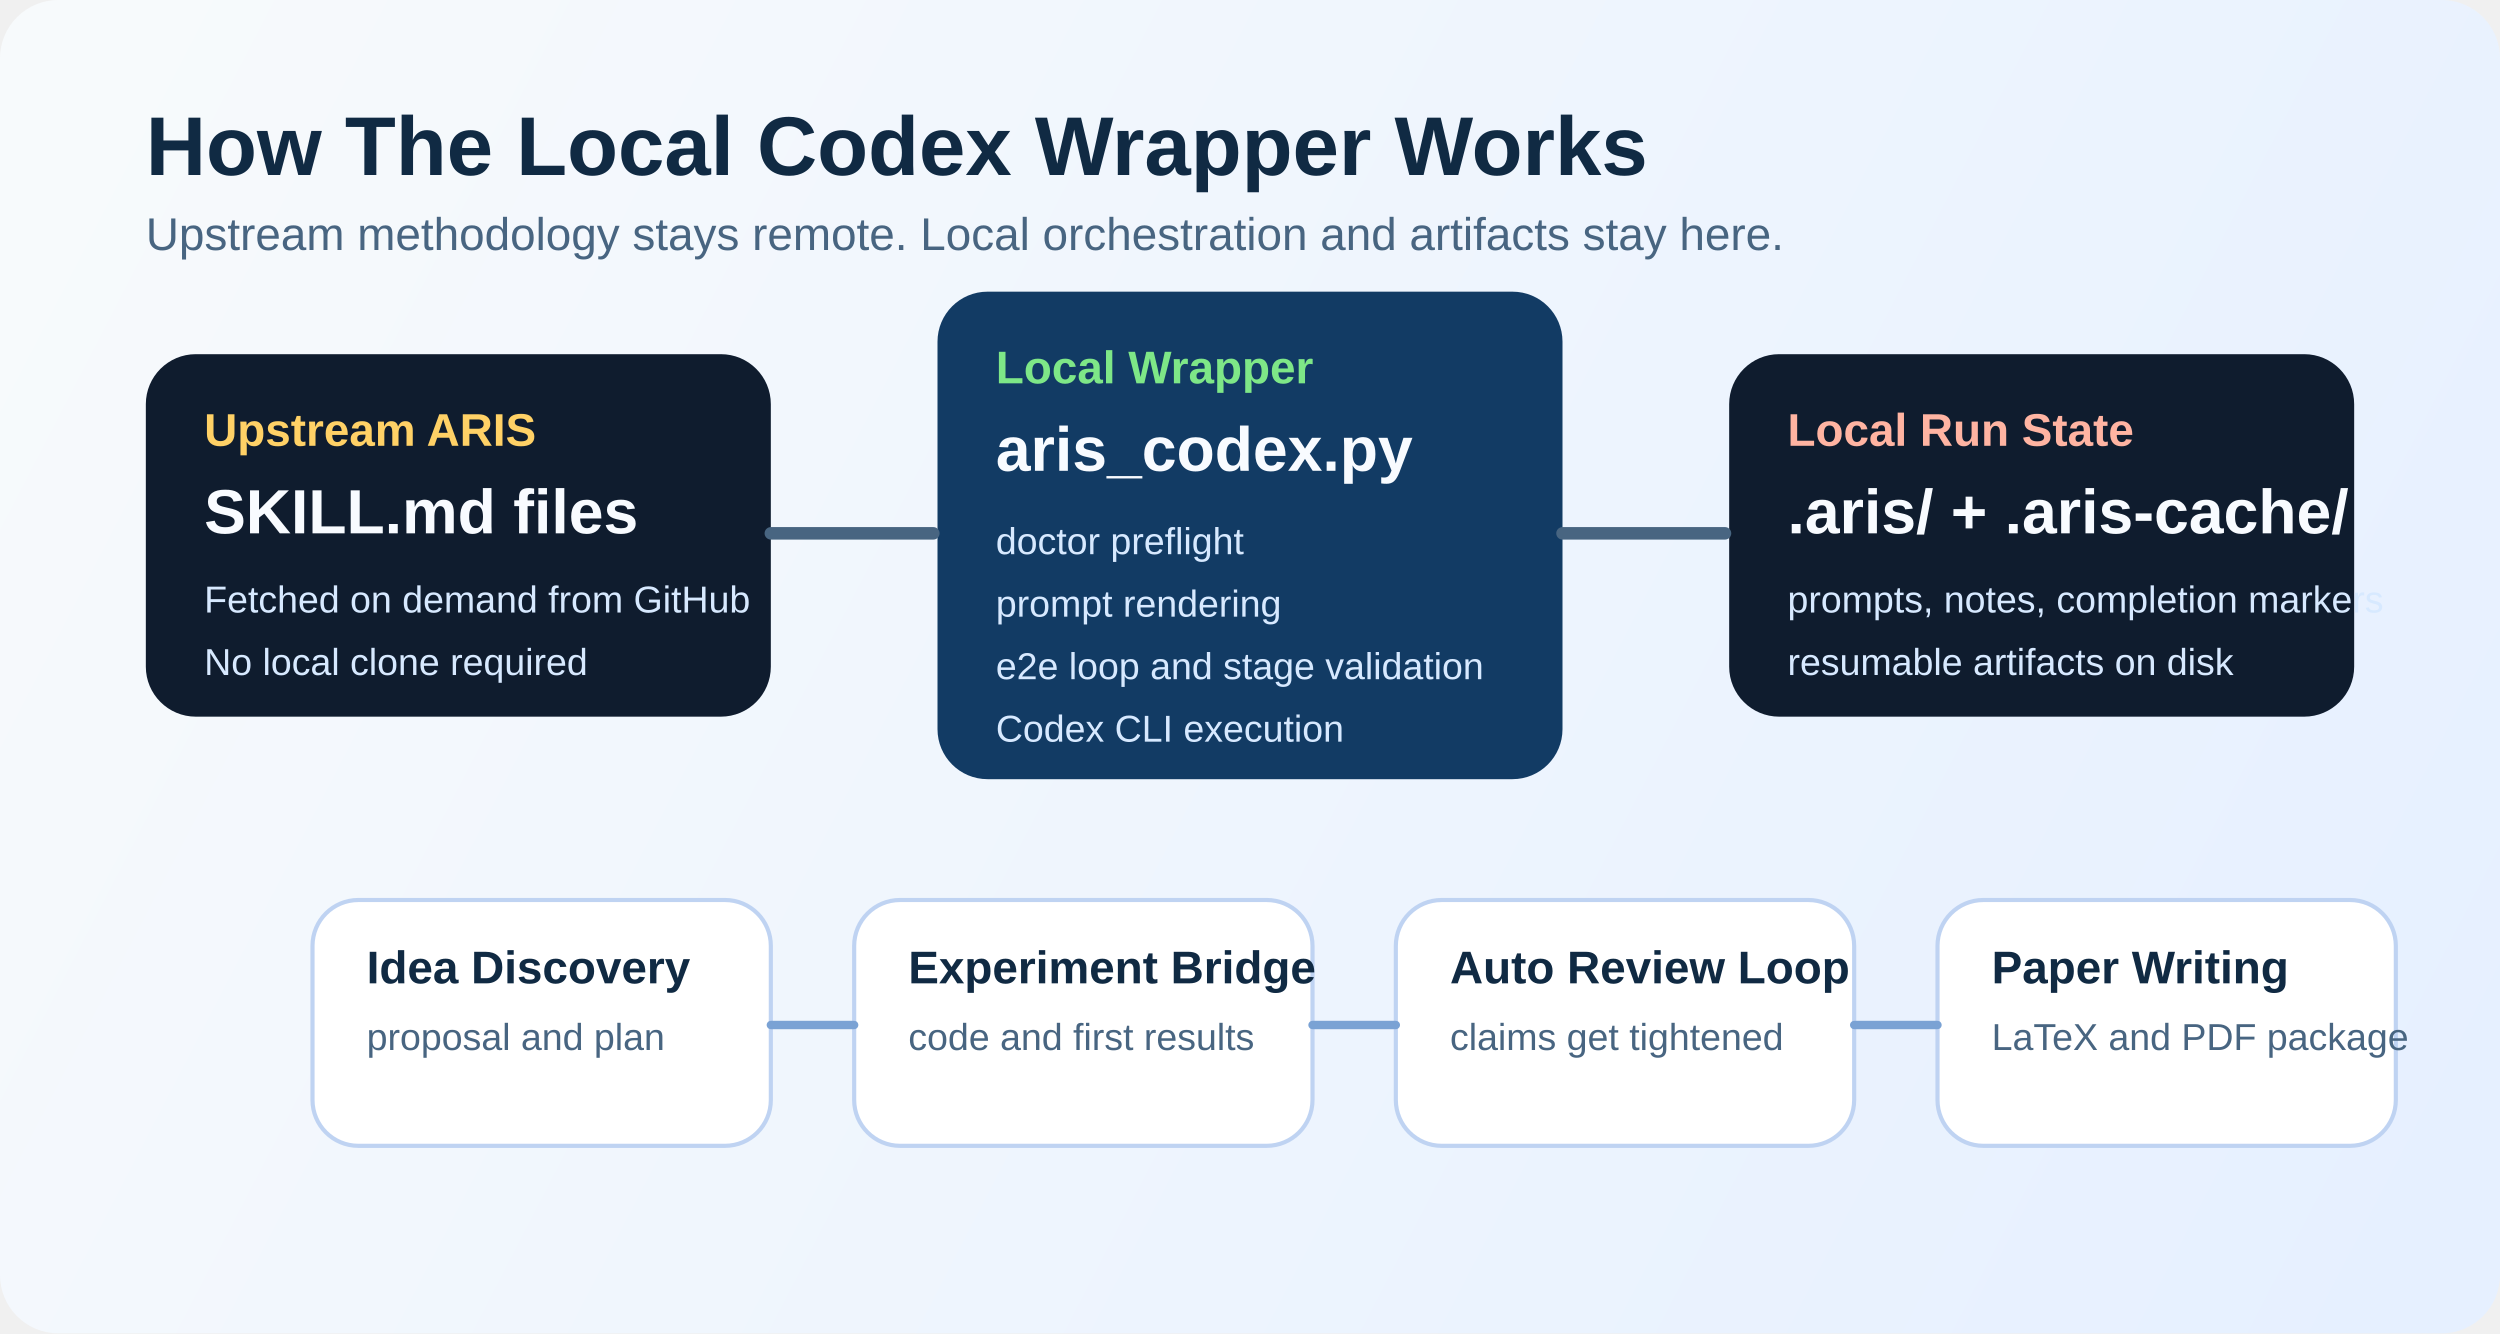
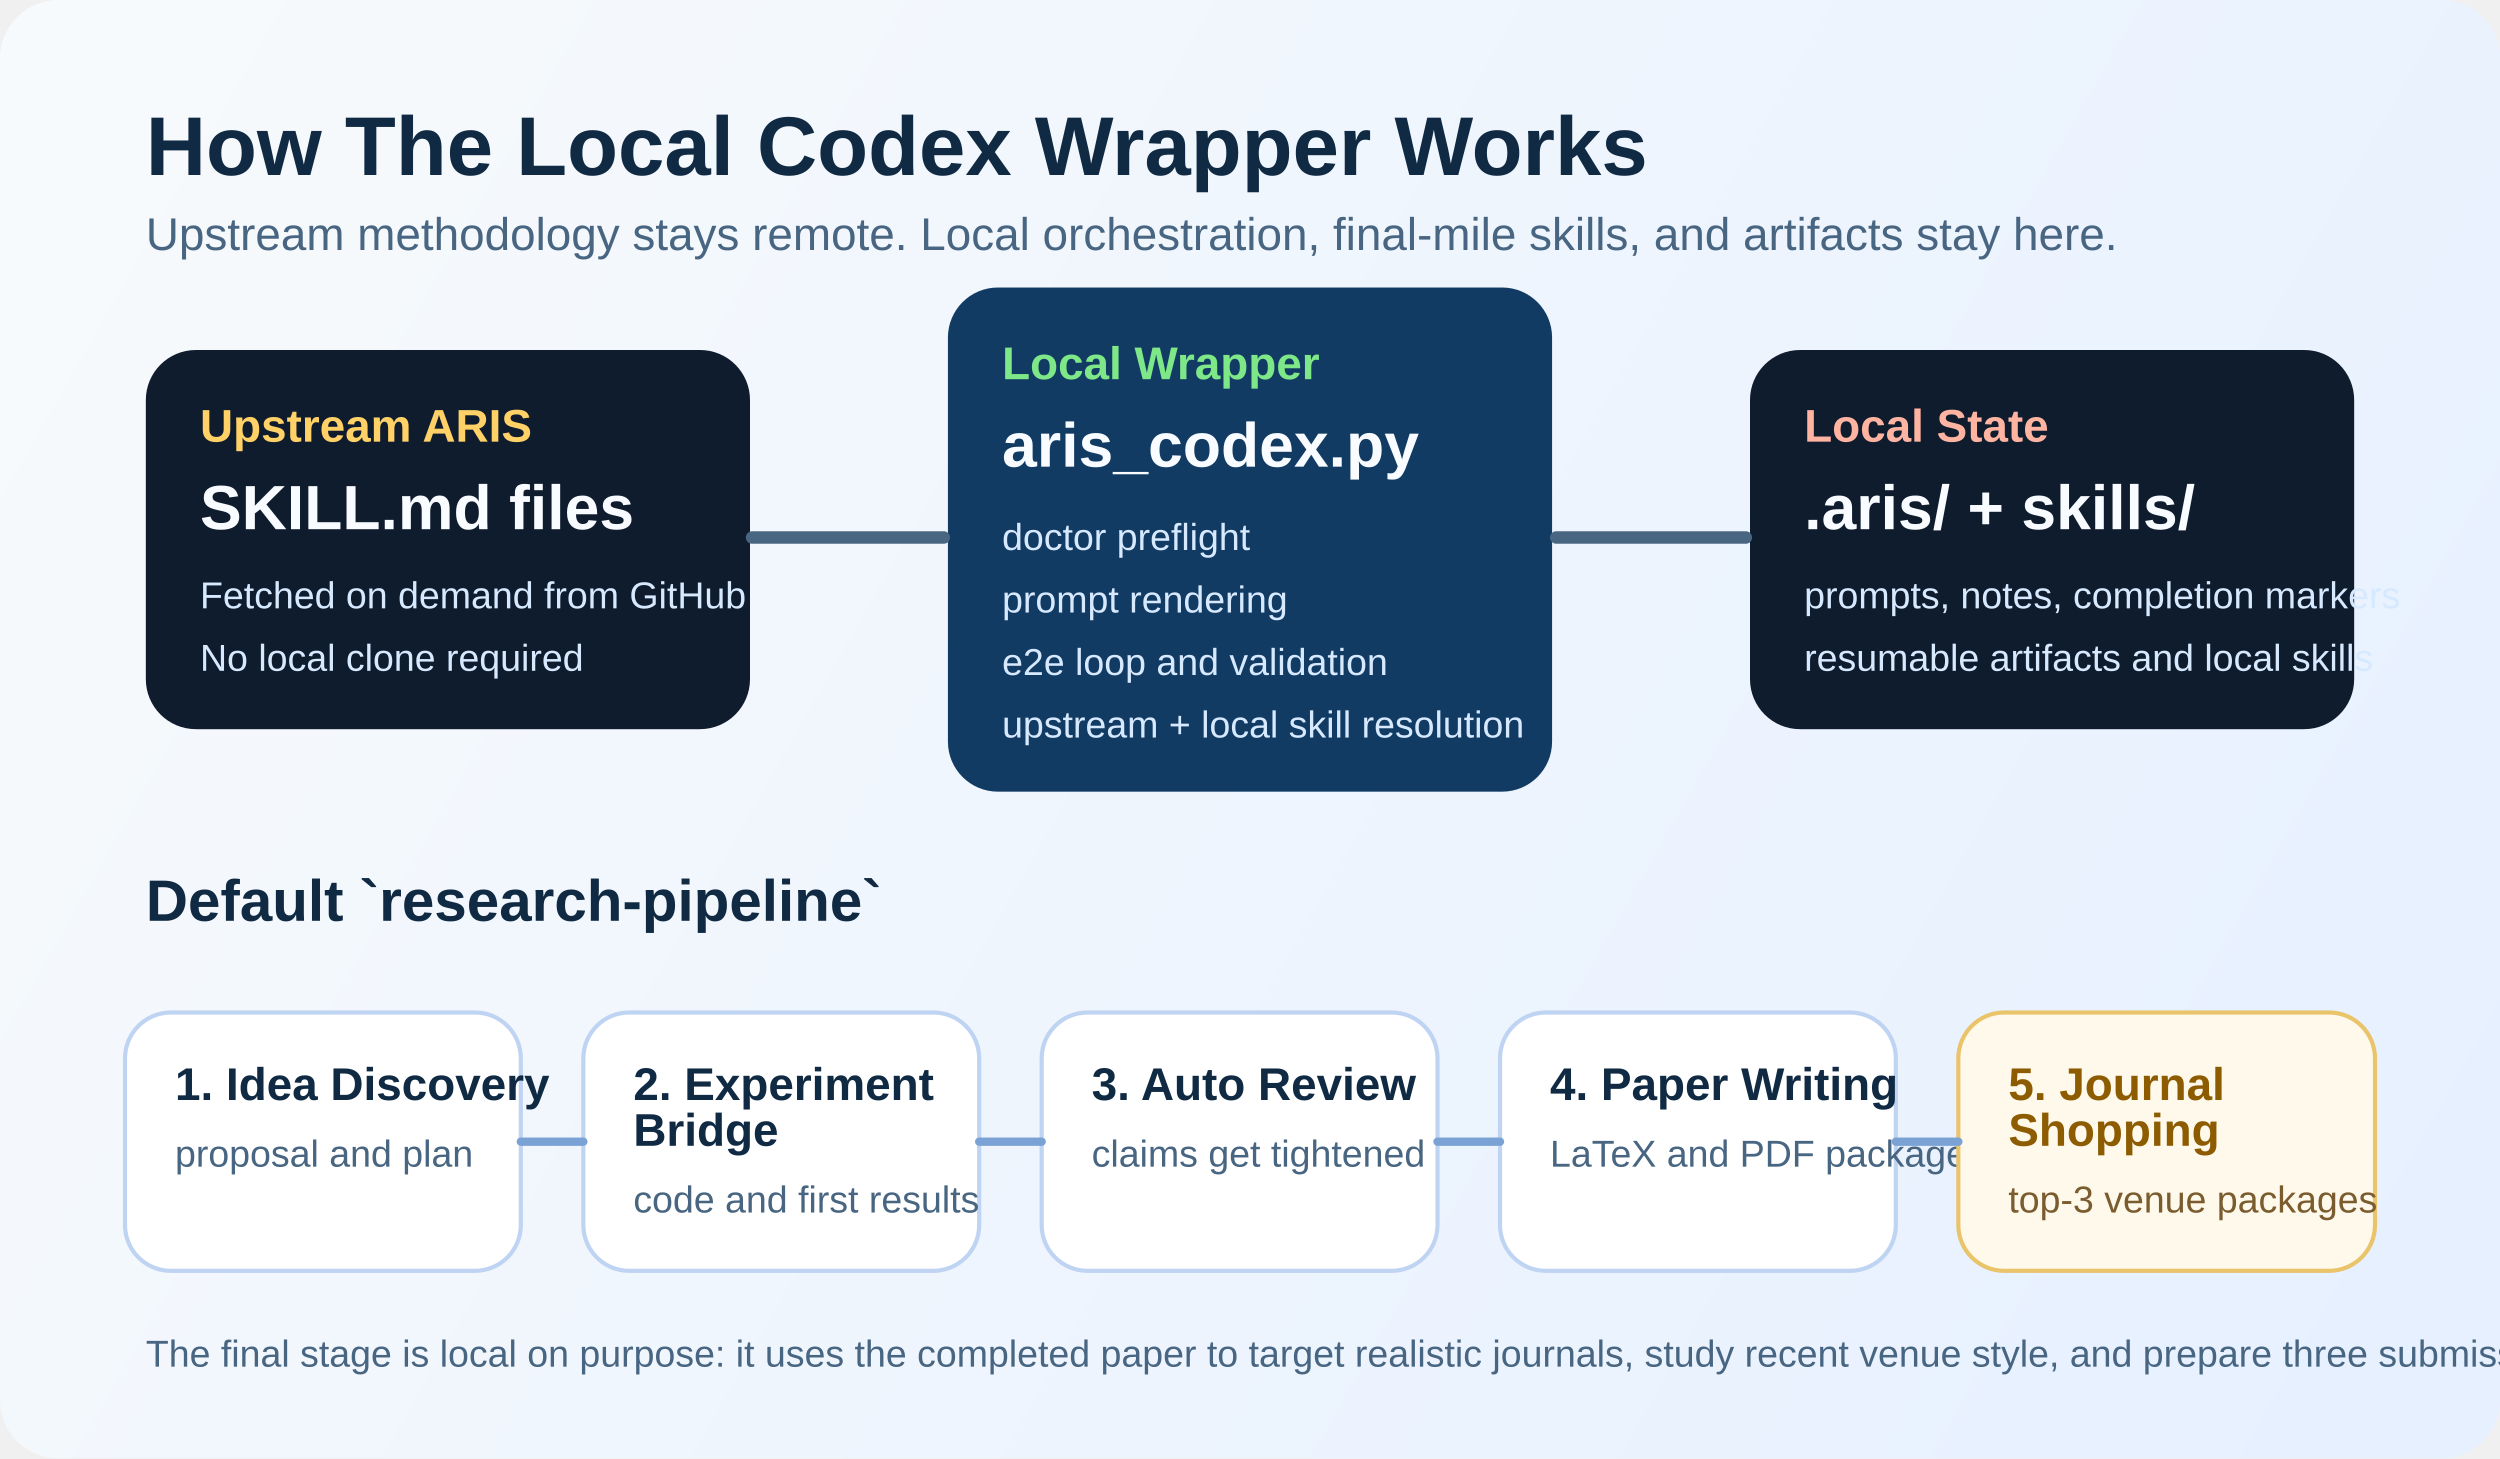
- <svg xmlns="http://www.w3.org/2000/svg" width="1200" height="640" viewBox="0 0 1200 640" fill="none">
+ <svg xmlns="http://www.w3.org/2000/svg" width="1200" height="700" viewBox="0 0 1200 700" fill="none">
  <defs>
-     <linearGradient id="bg" x1="40" y1="40" x2="1160" y2="620" gradientUnits="userSpaceOnUse">
+     <linearGradient id="bg" x1="40" y1="40" x2="1160" y2="680" gradientUnits="userSpaceOnUse">
      <stop stop-color="#F7FAFC" />
      <stop offset="1" stop-color="#E6F0FF" />
    </linearGradient>
  </defs>
-   <rect width="1200" height="640" rx="28" fill="url(#bg)" />
+   <rect width="1200" height="700" rx="28" fill="url(#bg)" />
  <text x="70" y="84" fill="#102A43" font-family="Segoe UI, Arial, sans-serif" font-size="40" font-weight="800">How The Local Codex Wrapper Works</text>
-   <text x="70" y="120" fill="#486581" font-family="Segoe UI, Arial, sans-serif" font-size="22">Upstream methodology stays remote. Local orchestration and artifacts stay here.</text>
-   <rect x="70" y="170" width="300" height="174" rx="24" fill="#0F1C2E" />
-   <text x="98" y="214" fill="#FFD166" font-family="Segoe UI, Arial, sans-serif" font-size="22" font-weight="700">Upstream ARIS</text>
-   <text x="98" y="256" fill="#F8FBFF" font-family="Segoe UI, Arial, sans-serif" font-size="30" font-weight="700">SKILL.md files</text>
-   <text x="98" y="294" fill="#D7E9FF" font-family="Segoe UI, Arial, sans-serif" font-size="18">Fetched on demand from GitHub</text>
-   <text x="98" y="324" fill="#D7E9FF" font-family="Segoe UI, Arial, sans-serif" font-size="18">No local clone required</text>
-   <rect x="450" y="140" width="300" height="234" rx="24" fill="#123B64" />
-   <text x="478" y="184" fill="#7EE787" font-family="Segoe UI, Arial, sans-serif" font-size="22" font-weight="700">Local Wrapper</text>
-   <text x="478" y="226" fill="#F8FBFF" font-family="Segoe UI, Arial, sans-serif" font-size="30" font-weight="700">aris_codex.py</text>
-   <text x="478" y="266" fill="#D7E9FF" font-family="Segoe UI, Arial, sans-serif" font-size="18">doctor preflight</text>
-   <text x="478" y="296" fill="#D7E9FF" font-family="Segoe UI, Arial, sans-serif" font-size="18">prompt rendering</text>
-   <text x="478" y="326" fill="#D7E9FF" font-family="Segoe UI, Arial, sans-serif" font-size="18">e2e loop and stage validation</text>
-   <text x="478" y="356" fill="#D7E9FF" font-family="Segoe UI, Arial, sans-serif" font-size="18">Codex CLI execution</text>
-   <rect x="830" y="170" width="300" height="174" rx="24" fill="#0F1C2E" />
-   <text x="858" y="214" fill="#FFB4A2" font-family="Segoe UI, Arial, sans-serif" font-size="22" font-weight="700">Local Run State</text>
-   <text x="858" y="256" fill="#F8FBFF" font-family="Segoe UI, Arial, sans-serif" font-size="30" font-weight="700">.aris/ + .aris-cache/</text>
-   <text x="858" y="294" fill="#D7E9FF" font-family="Segoe UI, Arial, sans-serif" font-size="18">prompts, notes, completion markers</text>
-   <text x="858" y="324" fill="#D7E9FF" font-family="Segoe UI, Arial, sans-serif" font-size="18">resumable artifacts on disk</text>
-   <path d="M370 256H448" stroke="#486581" stroke-width="6" stroke-linecap="round" />
-   <path d="M750 256H828" stroke="#486581" stroke-width="6" stroke-linecap="round" />
-   <rect x="150" y="432" width="220" height="118" rx="22" fill="#FFFFFF" stroke="#BFD3F2" stroke-width="2" />
-   <text x="176" y="472" fill="#102A43" font-family="Segoe UI, Arial, sans-serif" font-size="22" font-weight="700">Idea Discovery</text>
-   <text x="176" y="504" fill="#486581" font-family="Segoe UI, Arial, sans-serif" font-size="18">proposal and plan</text>
-   <rect x="410" y="432" width="220" height="118" rx="22" fill="#FFFFFF" stroke="#BFD3F2" stroke-width="2" />
-   <text x="436" y="472" fill="#102A43" font-family="Segoe UI, Arial, sans-serif" font-size="22" font-weight="700">Experiment Bridge</text>
-   <text x="436" y="504" fill="#486581" font-family="Segoe UI, Arial, sans-serif" font-size="18">code and first results</text>
-   <rect x="670" y="432" width="220" height="118" rx="22" fill="#FFFFFF" stroke="#BFD3F2" stroke-width="2" />
-   <text x="696" y="472" fill="#102A43" font-family="Segoe UI, Arial, sans-serif" font-size="22" font-weight="700">Auto Review Loop</text>
-   <text x="696" y="504" fill="#486581" font-family="Segoe UI, Arial, sans-serif" font-size="18">claims get tightened</text>
-   <rect x="930" y="432" width="220" height="118" rx="22" fill="#FFFFFF" stroke="#BFD3F2" stroke-width="2" />
-   <text x="956" y="472" fill="#102A43" font-family="Segoe UI, Arial, sans-serif" font-size="22" font-weight="700">Paper Writing</text>
-   <text x="956" y="504" fill="#486581" font-family="Segoe UI, Arial, sans-serif" font-size="18">LaTeX and PDF package</text>
-   <path d="M370 492H410" stroke="#7AA2D4" stroke-width="4" stroke-linecap="round" />
-   <path d="M630 492H670" stroke="#7AA2D4" stroke-width="4" stroke-linecap="round" />
-   <path d="M890 492H930" stroke="#7AA2D4" stroke-width="4" stroke-linecap="round" />
+   <text x="70" y="120" fill="#486581" font-family="Segoe UI, Arial, sans-serif" font-size="22">Upstream methodology stays remote. Local orchestration, final-mile skills, and artifacts stay here.</text>
+   <rect x="70" y="168" width="290" height="182" rx="24" fill="#0F1C2E" />
+   <text x="96" y="212" fill="#FFD166" font-family="Segoe UI, Arial, sans-serif" font-size="22" font-weight="700">Upstream ARIS</text>
+   <text x="96" y="254" fill="#F8FBFF" font-family="Segoe UI, Arial, sans-serif" font-size="30" font-weight="700">SKILL.md files</text>
+   <text x="96" y="292" fill="#D7E9FF" font-family="Segoe UI, Arial, sans-serif" font-size="18">Fetched on demand from GitHub</text>
+   <text x="96" y="322" fill="#D7E9FF" font-family="Segoe UI, Arial, sans-serif" font-size="18">No local clone required</text>
+   <rect x="455" y="138" width="290" height="242" rx="24" fill="#123B64" />
+   <text x="481" y="182" fill="#7EE787" font-family="Segoe UI, Arial, sans-serif" font-size="22" font-weight="700">Local Wrapper</text>
+   <text x="481" y="224" fill="#F8FBFF" font-family="Segoe UI, Arial, sans-serif" font-size="30" font-weight="700">aris_codex.py</text>
+   <text x="481" y="264" fill="#D7E9FF" font-family="Segoe UI, Arial, sans-serif" font-size="18">doctor preflight</text>
+   <text x="481" y="294" fill="#D7E9FF" font-family="Segoe UI, Arial, sans-serif" font-size="18">prompt rendering</text>
+   <text x="481" y="324" fill="#D7E9FF" font-family="Segoe UI, Arial, sans-serif" font-size="18">e2e loop and validation</text>
+   <text x="481" y="354" fill="#D7E9FF" font-family="Segoe UI, Arial, sans-serif" font-size="18">upstream + local skill resolution</text>
+   <rect x="840" y="168" width="290" height="182" rx="24" fill="#0F1C2E" />
+   <text x="866" y="212" fill="#FFB4A2" font-family="Segoe UI, Arial, sans-serif" font-size="22" font-weight="700">Local State</text>
+   <text x="866" y="254" fill="#F8FBFF" font-family="Segoe UI, Arial, sans-serif" font-size="30" font-weight="700">.aris/ + skills/</text>
+   <text x="866" y="292" fill="#D7E9FF" font-family="Segoe UI, Arial, sans-serif" font-size="18">prompts, notes, completion markers</text>
+   <text x="866" y="322" fill="#D7E9FF" font-family="Segoe UI, Arial, sans-serif" font-size="18">resumable artifacts and local skills</text>
+   <path d="M361 258H453" stroke="#486581" stroke-width="6" stroke-linecap="round" />
+   <path d="M747 258H838" stroke="#486581" stroke-width="6" stroke-linecap="round" />
+   <text x="70" y="442" fill="#102A43" font-family="Segoe UI, Arial, sans-serif" font-size="28" font-weight="800">Default `research-pipeline`</text>
+   <rect x="60" y="486" width="190" height="124" rx="22" fill="#FFFFFF" stroke="#BFD3F2" stroke-width="2" />
+   <text x="84" y="528" fill="#102A43" font-family="Segoe UI, Arial, sans-serif" font-size="22" font-weight="700">1. Idea Discovery</text>
+   <text x="84" y="560" fill="#486581" font-family="Segoe UI, Arial, sans-serif" font-size="18">proposal and plan</text>
+   <rect x="280" y="486" width="190" height="124" rx="22" fill="#FFFFFF" stroke="#BFD3F2" stroke-width="2" />
+   <text x="304" y="528" fill="#102A43" font-family="Segoe UI, Arial, sans-serif" font-size="22" font-weight="700">2. Experiment</text>
+   <text x="304" y="550" fill="#102A43" font-family="Segoe UI, Arial, sans-serif" font-size="22" font-weight="700">Bridge</text>
+   <text x="304" y="582" fill="#486581" font-family="Segoe UI, Arial, sans-serif" font-size="18">code and first results</text>
+   <rect x="500" y="486" width="190" height="124" rx="22" fill="#FFFFFF" stroke="#BFD3F2" stroke-width="2" />
+   <text x="524" y="528" fill="#102A43" font-family="Segoe UI, Arial, sans-serif" font-size="22" font-weight="700">3. Auto Review</text>
+   <text x="524" y="560" fill="#486581" font-family="Segoe UI, Arial, sans-serif" font-size="18">claims get tightened</text>
+   <rect x="720" y="486" width="190" height="124" rx="22" fill="#FFFFFF" stroke="#BFD3F2" stroke-width="2" />
+   <text x="744" y="528" fill="#102A43" font-family="Segoe UI, Arial, sans-serif" font-size="22" font-weight="700">4. Paper Writing</text>
+   <text x="744" y="560" fill="#486581" font-family="Segoe UI, Arial, sans-serif" font-size="18">LaTeX and PDF package</text>
+   <rect x="940" y="486" width="200" height="124" rx="22" fill="#FFF9EC" stroke="#E9C46A" stroke-width="2" />
+   <text x="964" y="528" fill="#8D5C00" font-family="Segoe UI, Arial, sans-serif" font-size="22" font-weight="700">5. Journal</text>
+   <text x="964" y="550" fill="#8D5C00" font-family="Segoe UI, Arial, sans-serif" font-size="22" font-weight="700">Shopping</text>
+   <text x="964" y="582" fill="#7A5C2E" font-family="Segoe UI, Arial, sans-serif" font-size="18">top-3 venue packages</text>
+   <path d="M250 548H280" stroke="#7AA2D4" stroke-width="4" stroke-linecap="round" />
+   <path d="M470 548H500" stroke="#7AA2D4" stroke-width="4" stroke-linecap="round" />
+   <path d="M690 548H720" stroke="#7AA2D4" stroke-width="4" stroke-linecap="round" />
+   <path d="M910 548H940" stroke="#7AA2D4" stroke-width="4" stroke-linecap="round" />
+   <text x="70" y="656" fill="#486581" font-family="Segoe UI, Arial, sans-serif" font-size="18">
+     The final stage is local on purpose: it uses the completed paper to target realistic journals, study recent venue style, and prepare three submission-ready packages.
+   </text>
</svg>
